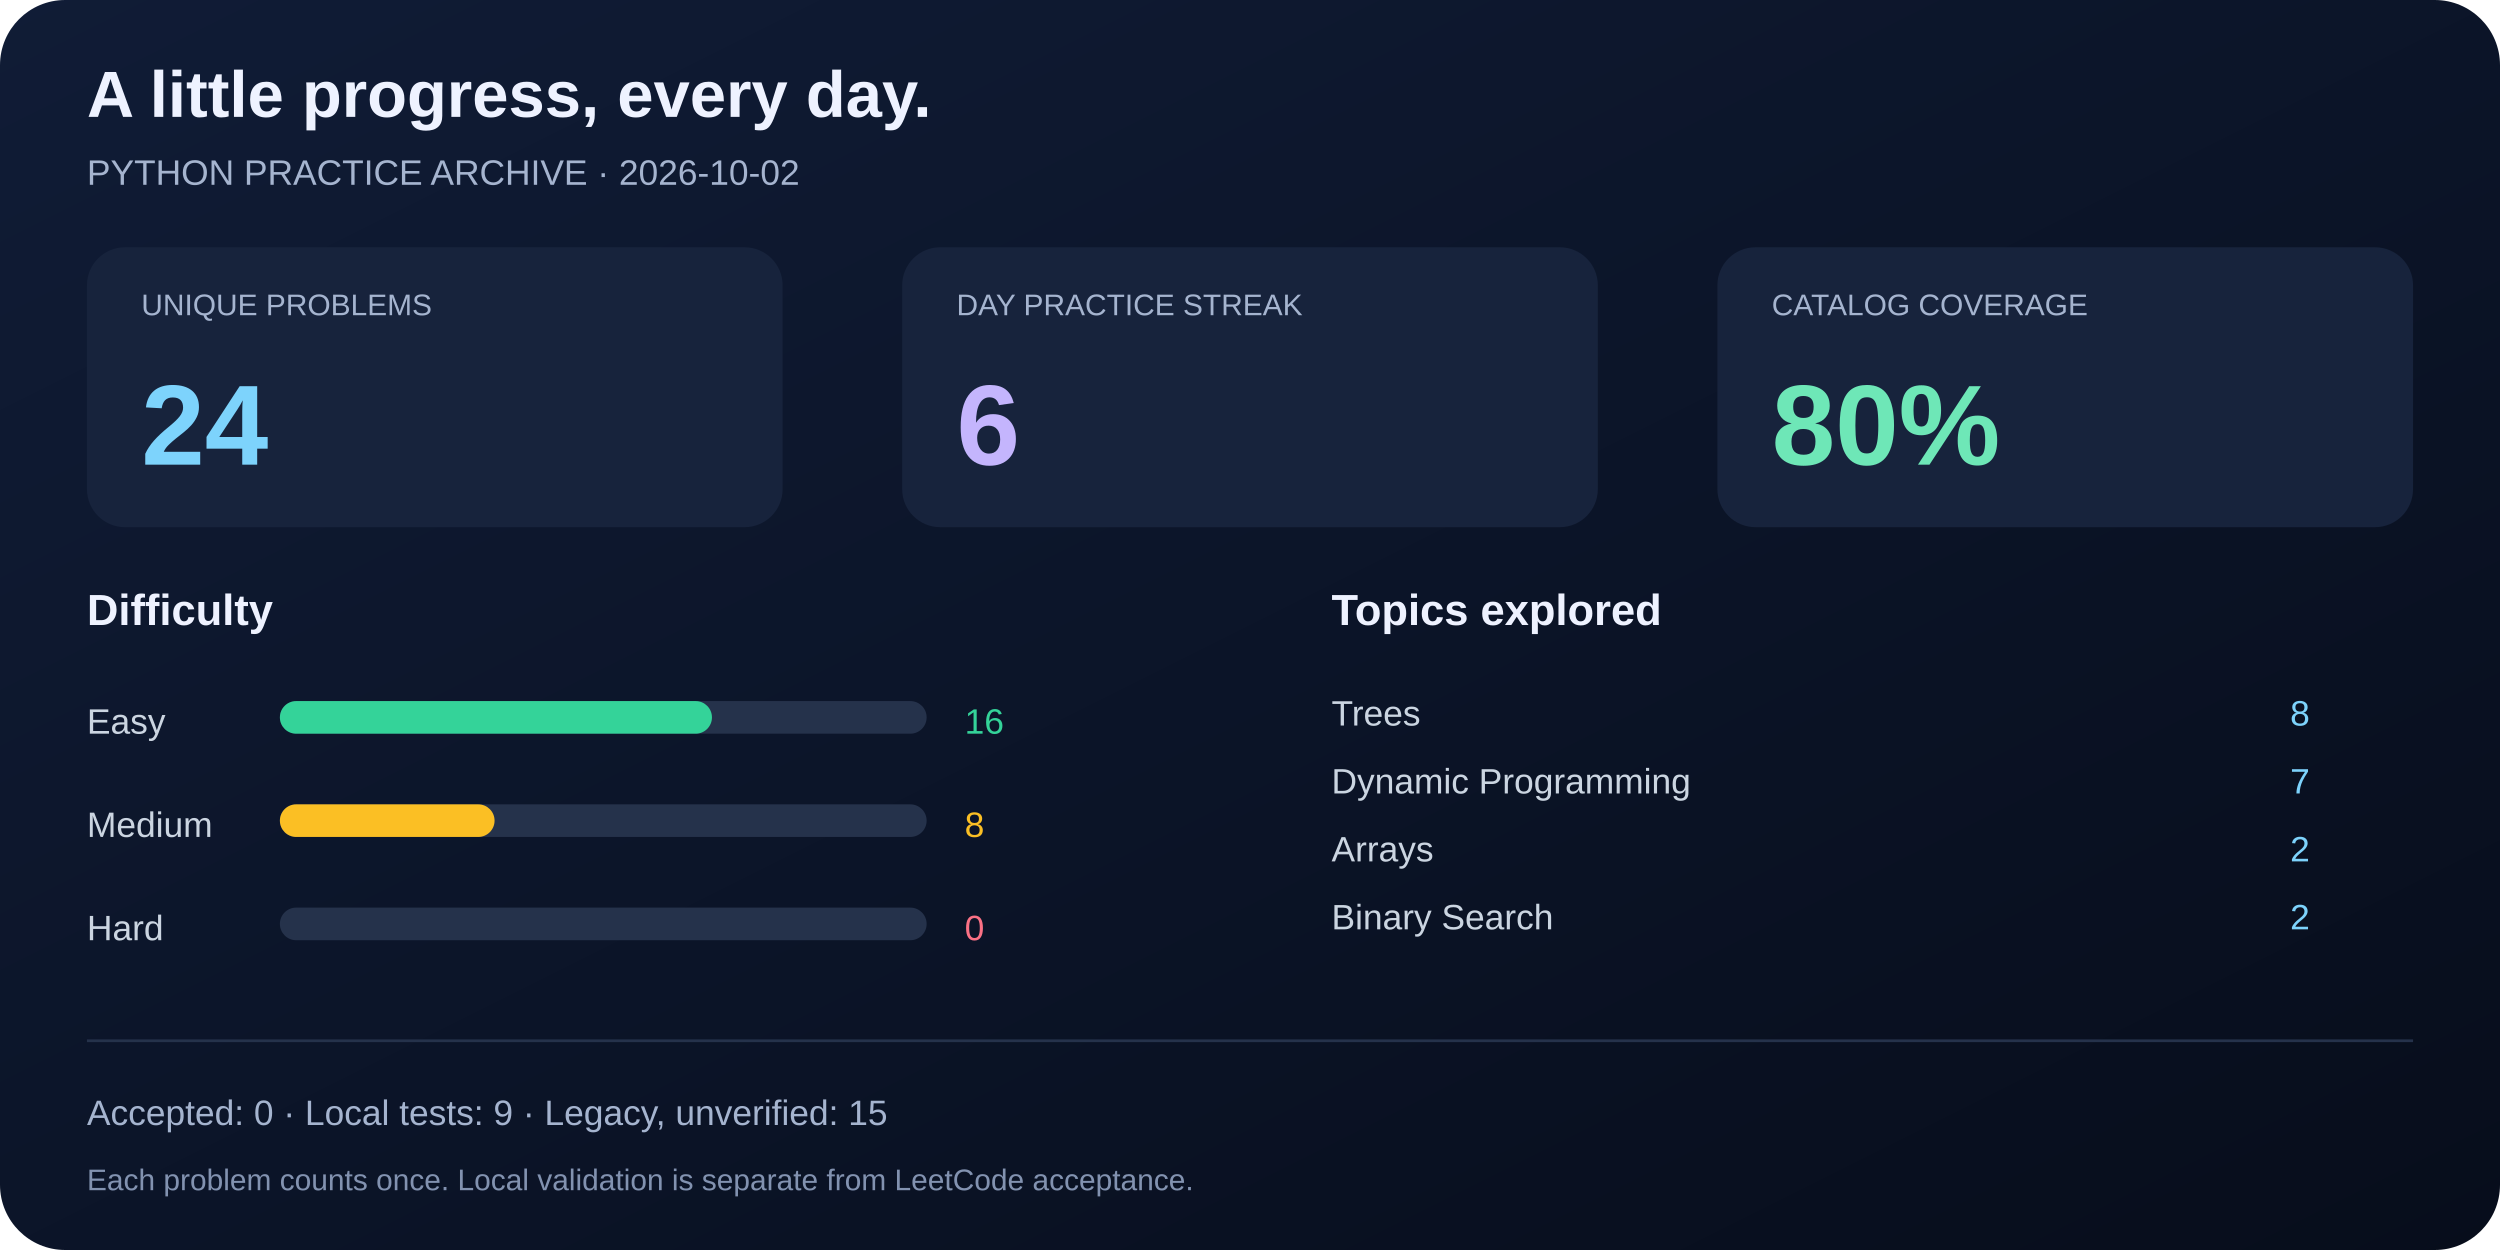
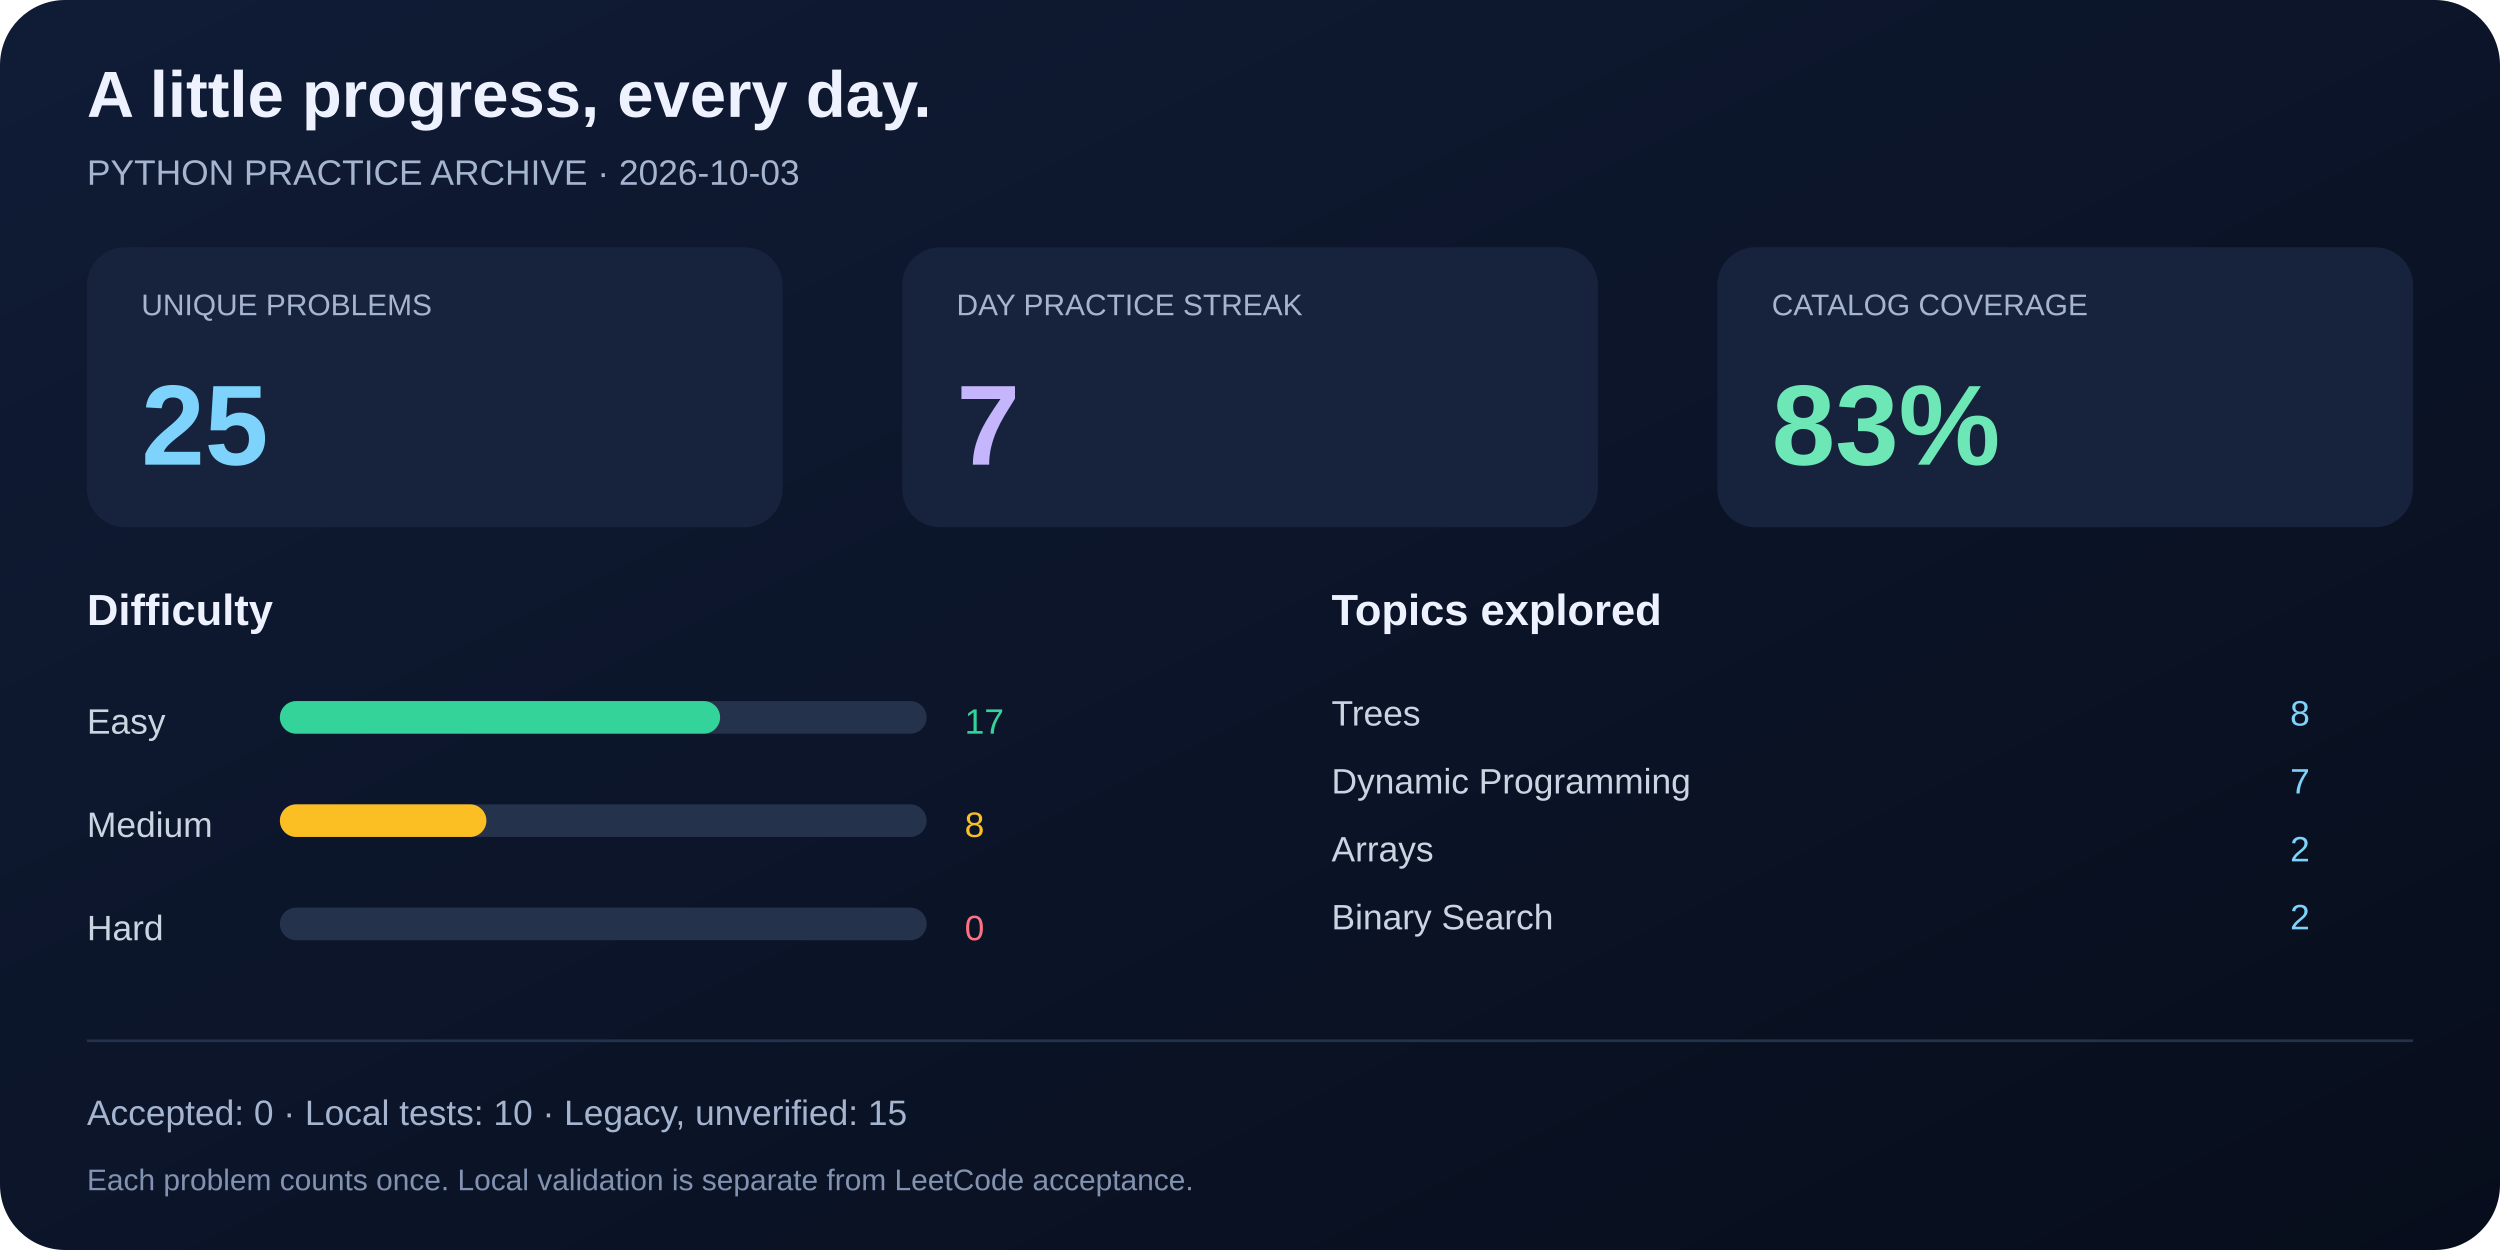
<svg xmlns="http://www.w3.org/2000/svg" width="920" height="460" viewBox="0 0 920 460" role="img" aria-labelledby="title desc">
  <defs>
    <linearGradient id="bg" x2="1" y2="1">
      <stop stop-color="#101c36" />
      <stop offset="1" stop-color="#070d1b" />
    </linearGradient>
  </defs>
  <rect width="920" height="460" rx="24" fill="url(#bg)" />
  <g font-family="Segoe UI, Arial, sans-serif" fill="#eef2ff">
    <text x="32" y="43" font-size="24" font-weight="700">A little progress, every day.</text>
-     <text x="32" y="68" font-size="13" fill="#a5b4cf">PYTHON PRACTICE ARCHIVE · 2026-10-02</text>
+     <text x="32" y="68" font-size="13" fill="#a5b4cf">PYTHON PRACTICE ARCHIVE · 2026-10-03</text>
    <rect x="32" y="91" width="256" height="103" rx="14" fill="#17233c" />
    <text x="52" y="116" font-size="11" fill="#a5b4cf">UNIQUE PROBLEMS</text>
-     <text x="52" y="171" font-size="42" font-weight="700" fill="#7dd3fc">24</text>
+     <text x="52" y="171" font-size="42" font-weight="700" fill="#7dd3fc">25</text>
    <rect x="332" y="91" width="256" height="103" rx="14" fill="#17233c" />
    <text x="352" y="116" font-size="11" fill="#a5b4cf">DAY PRACTICE STREAK</text>
-     <text x="352" y="171" font-size="42" font-weight="700" fill="#c4b5fd">6</text>
+     <text x="352" y="171" font-size="42" font-weight="700" fill="#c4b5fd">7</text>
    <rect x="632" y="91" width="256" height="103" rx="14" fill="#17233c" />
    <text x="652" y="116" font-size="11" fill="#a5b4cf">CATALOG COVERAGE</text>
-     <text x="652" y="171" font-size="42" font-weight="700" fill="#6ee7b7">80%</text>
+     <text x="652" y="171" font-size="42" font-weight="700" fill="#6ee7b7">83%</text>
    <text x="32" y="230" font-size="16" font-weight="600">Difficulty</text>
    <text x="490" y="230" font-size="16" font-weight="600">Topics explored</text>
    <text x="32" y="270" font-size="13" fill="#cbd5e1">Easy</text>
    <rect x="103" y="258" width="238" height="12" rx="6" fill="#25324b" />
-     <rect x="103" y="258" width="159" height="12" rx="6" fill="#34d399" />
-     <text x="355" y="270" font-size="13" fill="#34d399">16</text>
+     <rect x="103" y="258" width="162" height="12" rx="6" fill="#34d399" />
+     <text x="355" y="270" font-size="13" fill="#34d399">17</text>
    <text x="32" y="308" font-size="13" fill="#cbd5e1">Medium</text>
    <rect x="103" y="296" width="238" height="12" rx="6" fill="#25324b" />
-     <rect x="103" y="296" width="79" height="12" rx="6" fill="#fbbf24" />
+     <rect x="103" y="296" width="76" height="12" rx="6" fill="#fbbf24" />
    <text x="355" y="308" font-size="13" fill="#fbbf24">8</text>
    <text x="32" y="346" font-size="13" fill="#cbd5e1">Hard</text>
    <rect x="103" y="334" width="238" height="12" rx="6" fill="#25324b" />
    <rect x="103" y="334" width="0" height="12" rx="6" fill="#fb7185" />
    <text x="355" y="346" font-size="13" fill="#fb7185">0</text>
    <text x="490" y="267" font-size="13" fill="#cbd5e1">Trees</text>
    <text x="850" y="267" font-size="13" text-anchor="end" fill="#7dd3fc">8</text>
    <text x="490" y="292" font-size="13" fill="#cbd5e1">Dynamic Programming</text>
    <text x="850" y="292" font-size="13" text-anchor="end" fill="#7dd3fc">7</text>
    <text x="490" y="317" font-size="13" fill="#cbd5e1">Arrays</text>
    <text x="850" y="317" font-size="13" text-anchor="end" fill="#7dd3fc">2</text>
    <text x="490" y="342" font-size="13" fill="#cbd5e1">Binary Search</text>
    <text x="850" y="342" font-size="13" text-anchor="end" fill="#7dd3fc">2</text>
    <line x1="32" y1="383" x2="888" y2="383" stroke="#25324b" />
-     <text x="32" y="414" font-size="13" fill="#a5b4cf">Accepted: 0 · Local tests: 9 · Legacy, unverified: 15</text>
+     <text x="32" y="414" font-size="13" fill="#a5b4cf">Accepted: 0 · Local tests: 10 · Legacy, unverified: 15</text>
    <text x="32" y="438" font-size="11" fill="#8292b0">Each problem counts once. Local validation is separate from LeetCode acceptance.</text>
  </g>
</svg>
